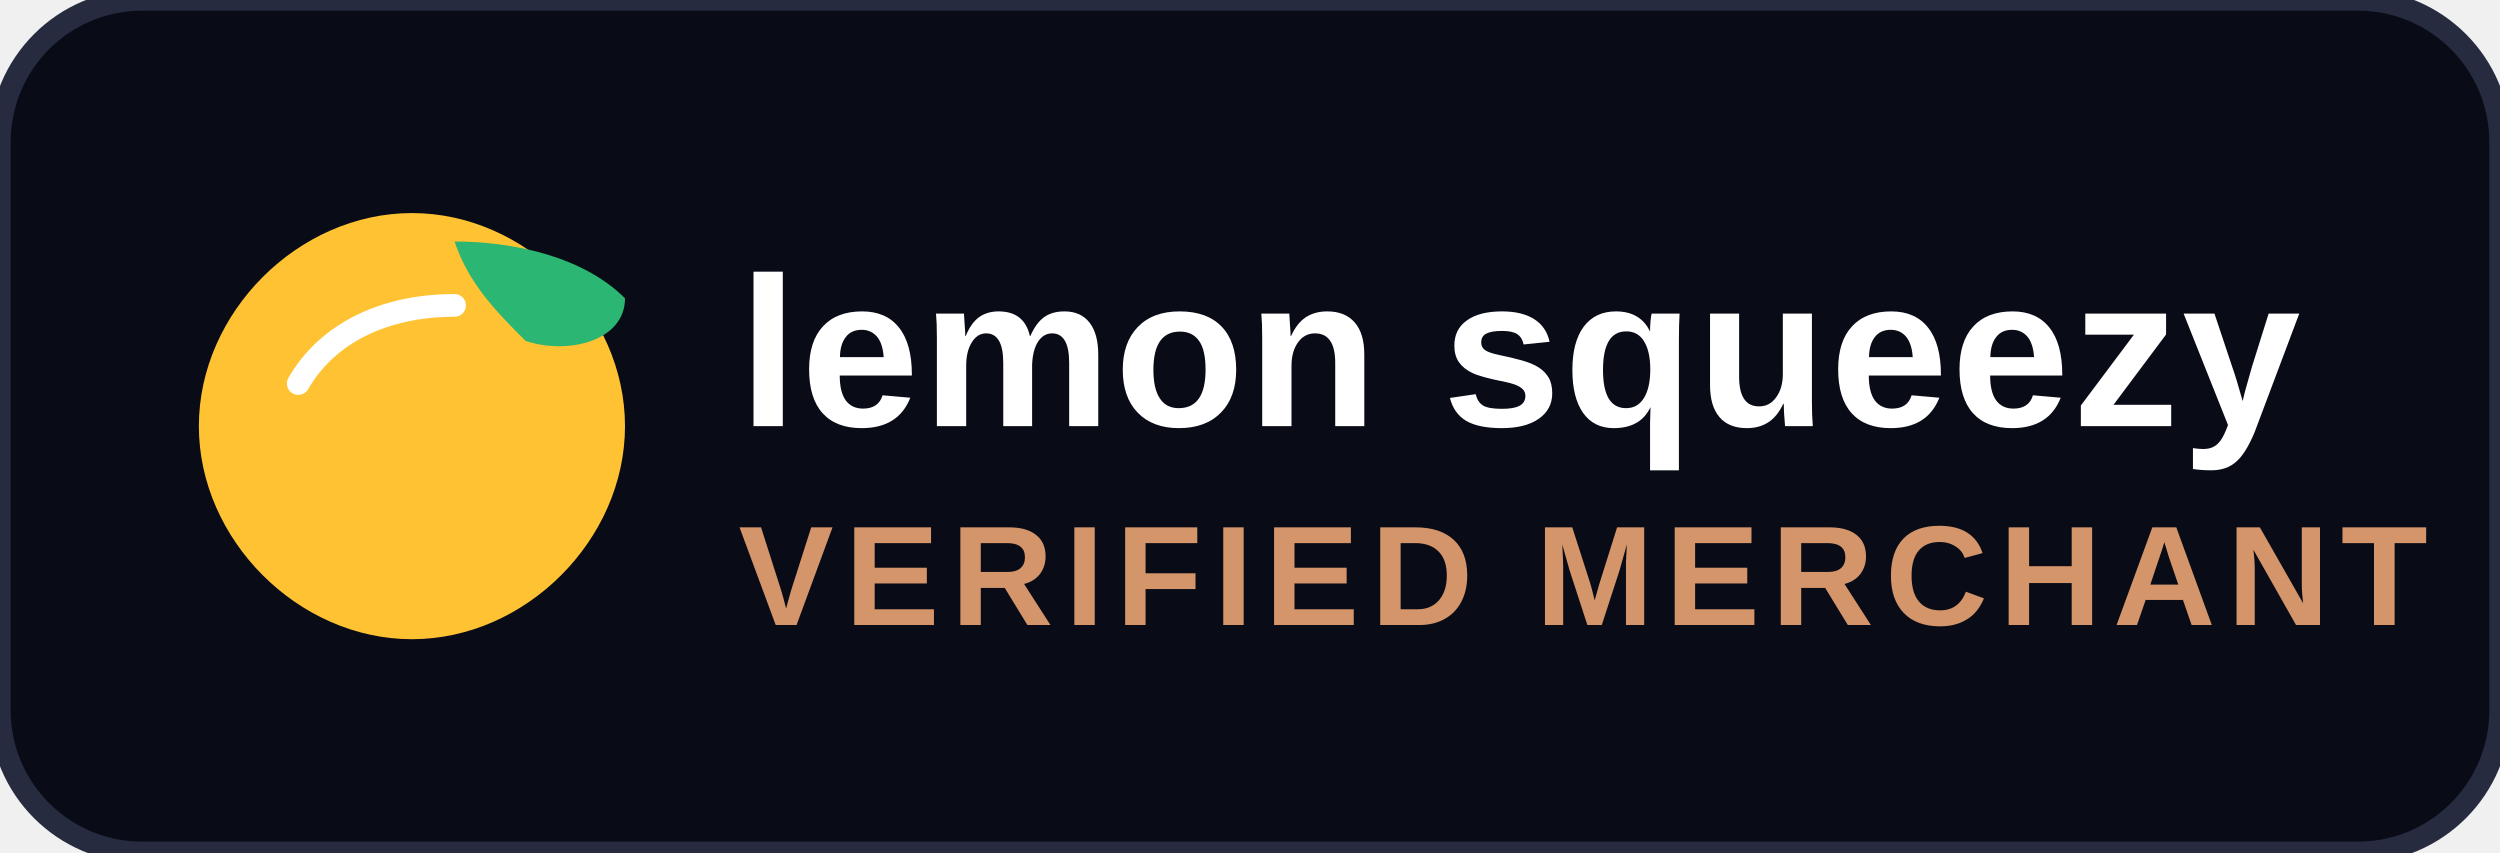
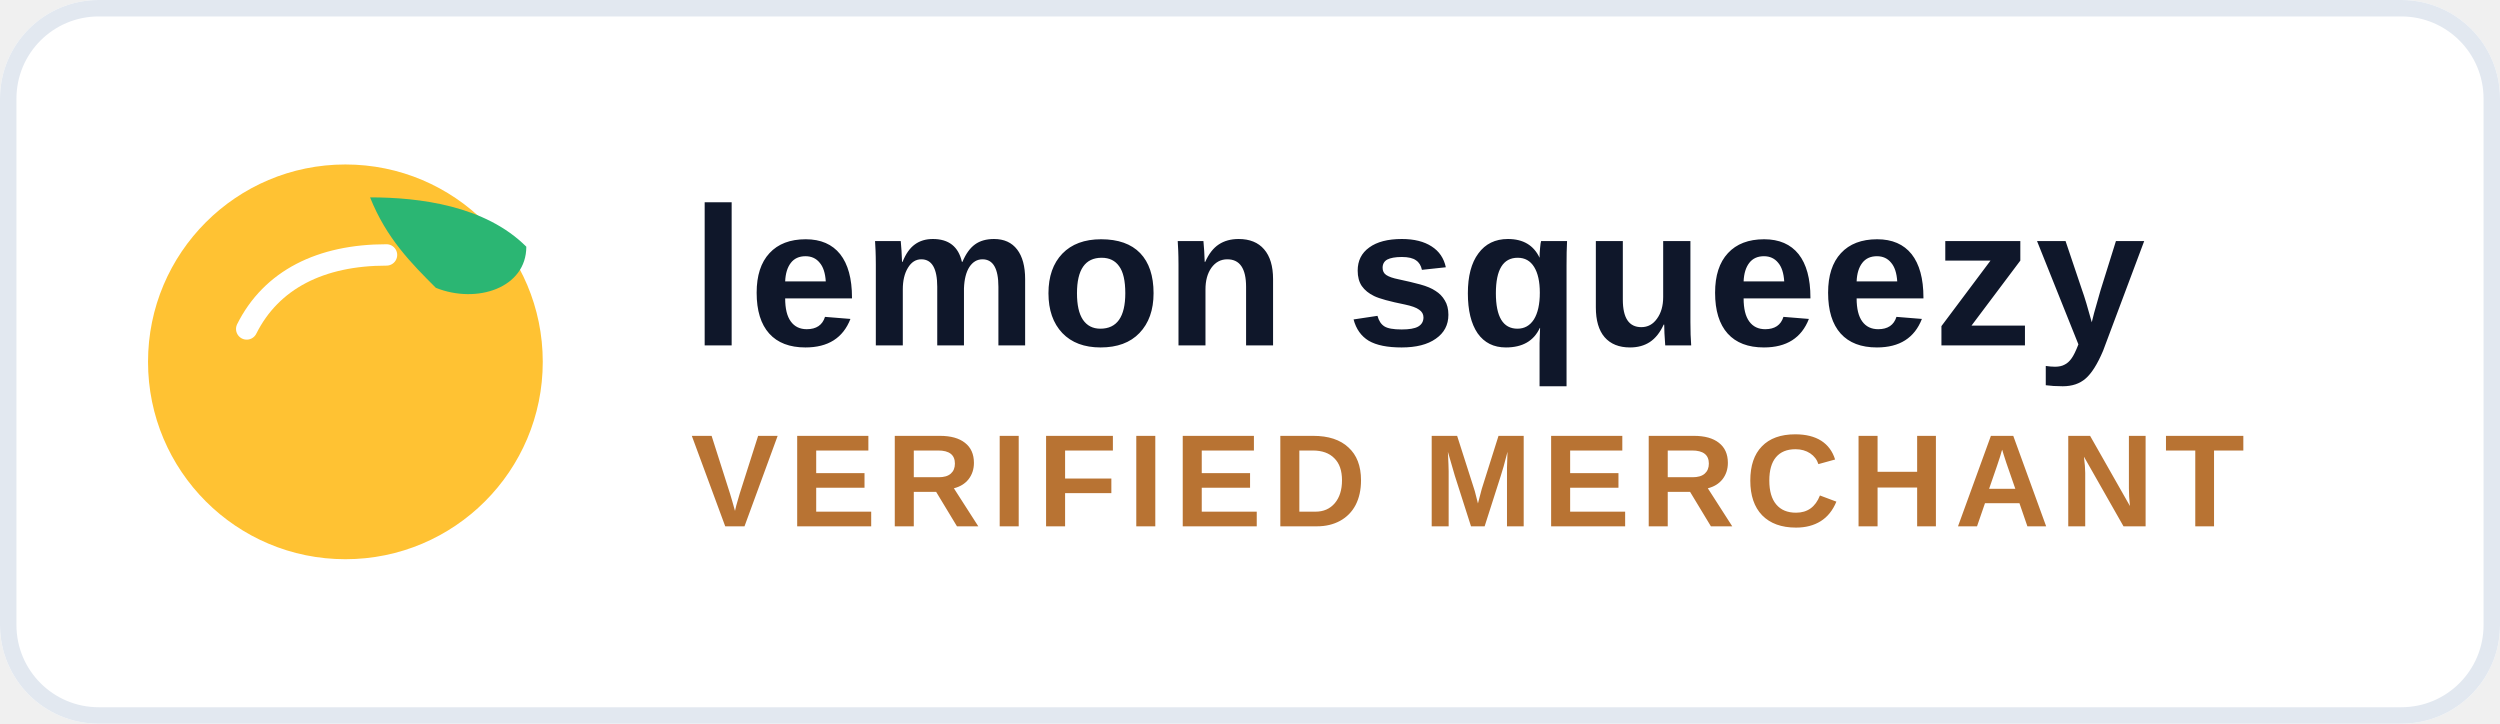
- <svg xmlns="http://www.w3.org/2000/svg" viewBox="0 0 176 60" fill="none">
-   <rect width="176" height="60" rx="10" fill="#090C16" stroke="#262B40" stroke-width="1.5" />
-   <g transform="translate(12, 13)">
-     <path d="M17 2C9 2 2 9 2 17C2 25 9 32 17 32C25 32 32 25 32 17C32 9 25 2 17 2Z" fill="#FFC233" />
-     <path d="M32 8C29 5 24 4 20 4C21 7 23 9 25 11C28 12 32 11 32 8Z" fill="#2BB673" />
-     <path d="M9 14C11 10.5 15 8.5 20 8.5" stroke="#FFFFFF" stroke-width="1.6" stroke-linecap="round" />
+ <svg xmlns="http://www.w3.org/2000/svg" viewBox="0 0 152 44" fill="none">
+   <rect width="152" height="44" rx="6" fill="#FFFFFF" />
+   <rect x="0.5" y="0.5" width="151" height="43" rx="5.5" stroke="#E2E8F0" stroke-width="1" />
+   <g transform="translate(8, 9)">
+     <circle cx="13" cy="13" r="12" fill="#FFC233" />
+     <path d="M24 6C21.5 3.5 17.5 3 14.5 3C15.5 5.5 17 7 18.5 8.5C21 9.5 24 8.5 24 6Z" fill="#2BB673" />
+     <path d="M7 11C8.5 8 11.5 6.5 15.5 6.5" stroke="#FFFFFF" stroke-width="1.3" stroke-linecap="round" />
  </g>
-   <text x="52" y="30" fill="#FFFFFF" font-family="'Helvetica Neue', Arial, sans-serif" font-weight="800" font-size="15" letter-spacing="0.2">lemon squeezy</text>
-   <text x="52" y="44" fill="#d4956b" font-family="'Helvetica Neue', Arial, sans-serif" font-weight="700" font-size="10" letter-spacing="0.8">VERIFIED MERCHANT</text>
+   <text x="42" y="21" fill="#0F172A" font-family="'Helvetica Neue', Arial, sans-serif" font-weight="800" font-size="12" letter-spacing="0.2">lemon squeezy</text>
+   <text x="42" y="32" fill="#B87333" font-family="'Helvetica Neue', Arial, sans-serif" font-weight="700" font-size="8" letter-spacing="0.6">VERIFIED MERCHANT</text>
</svg>
